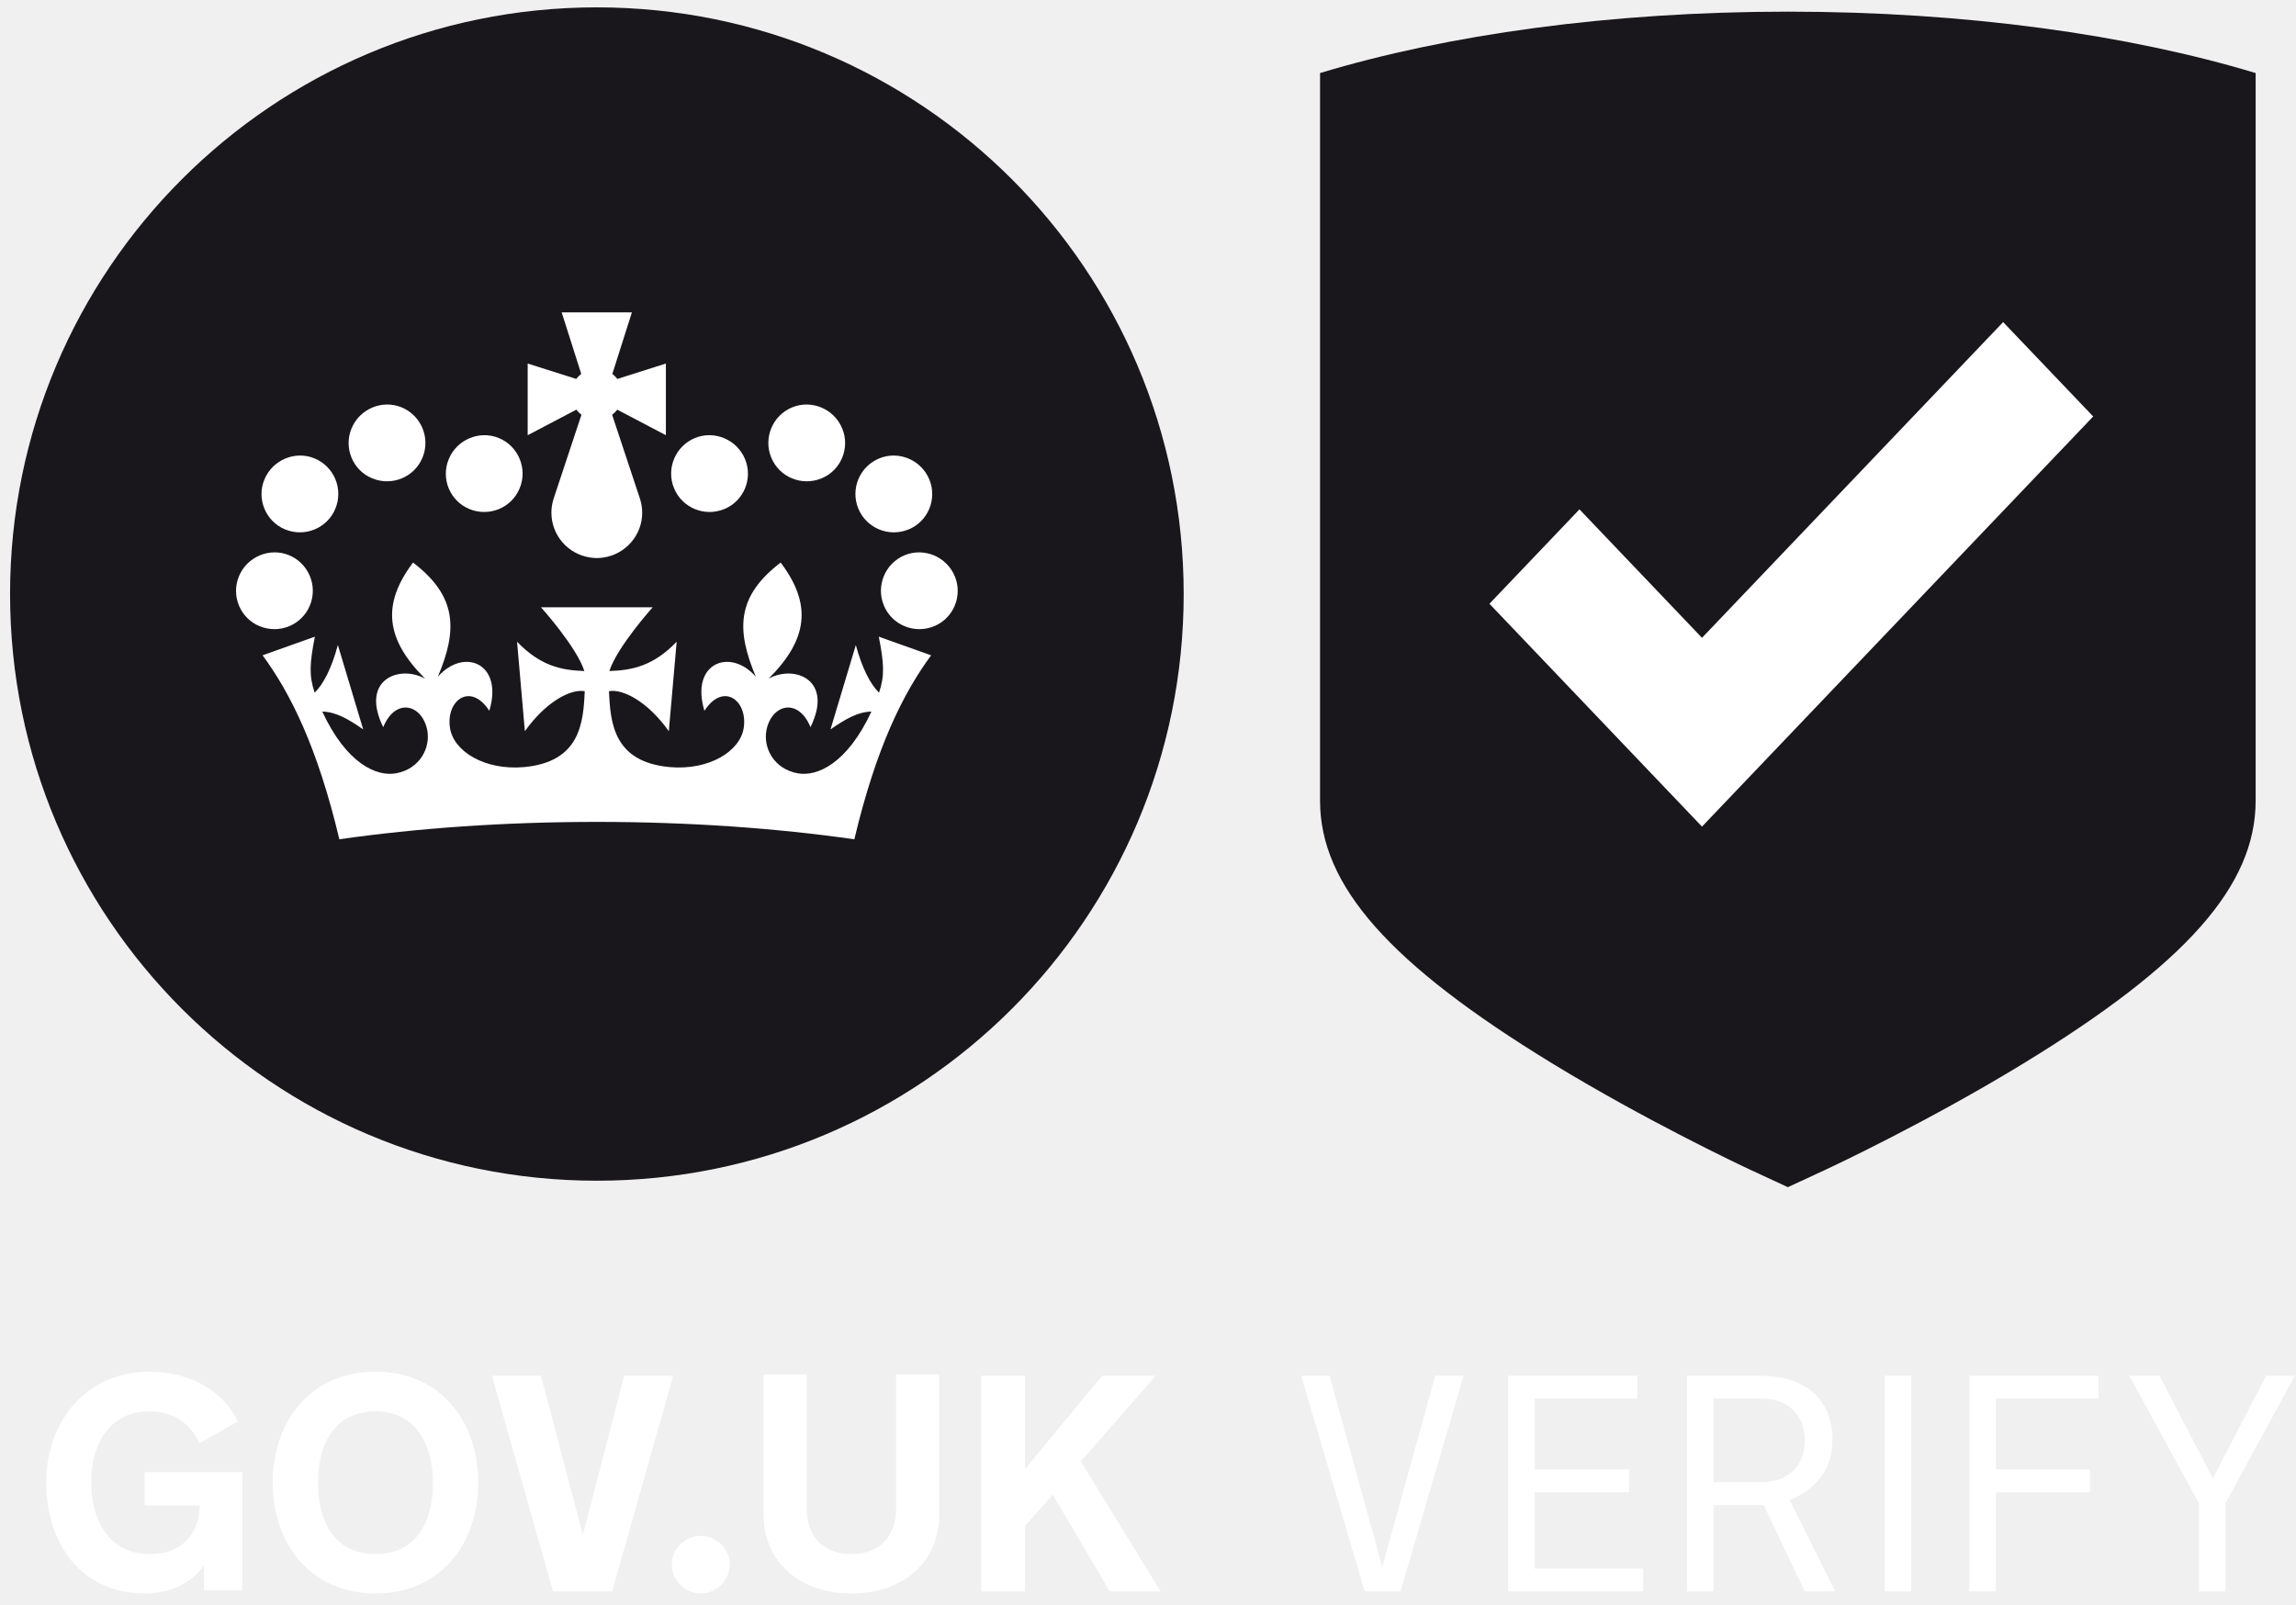
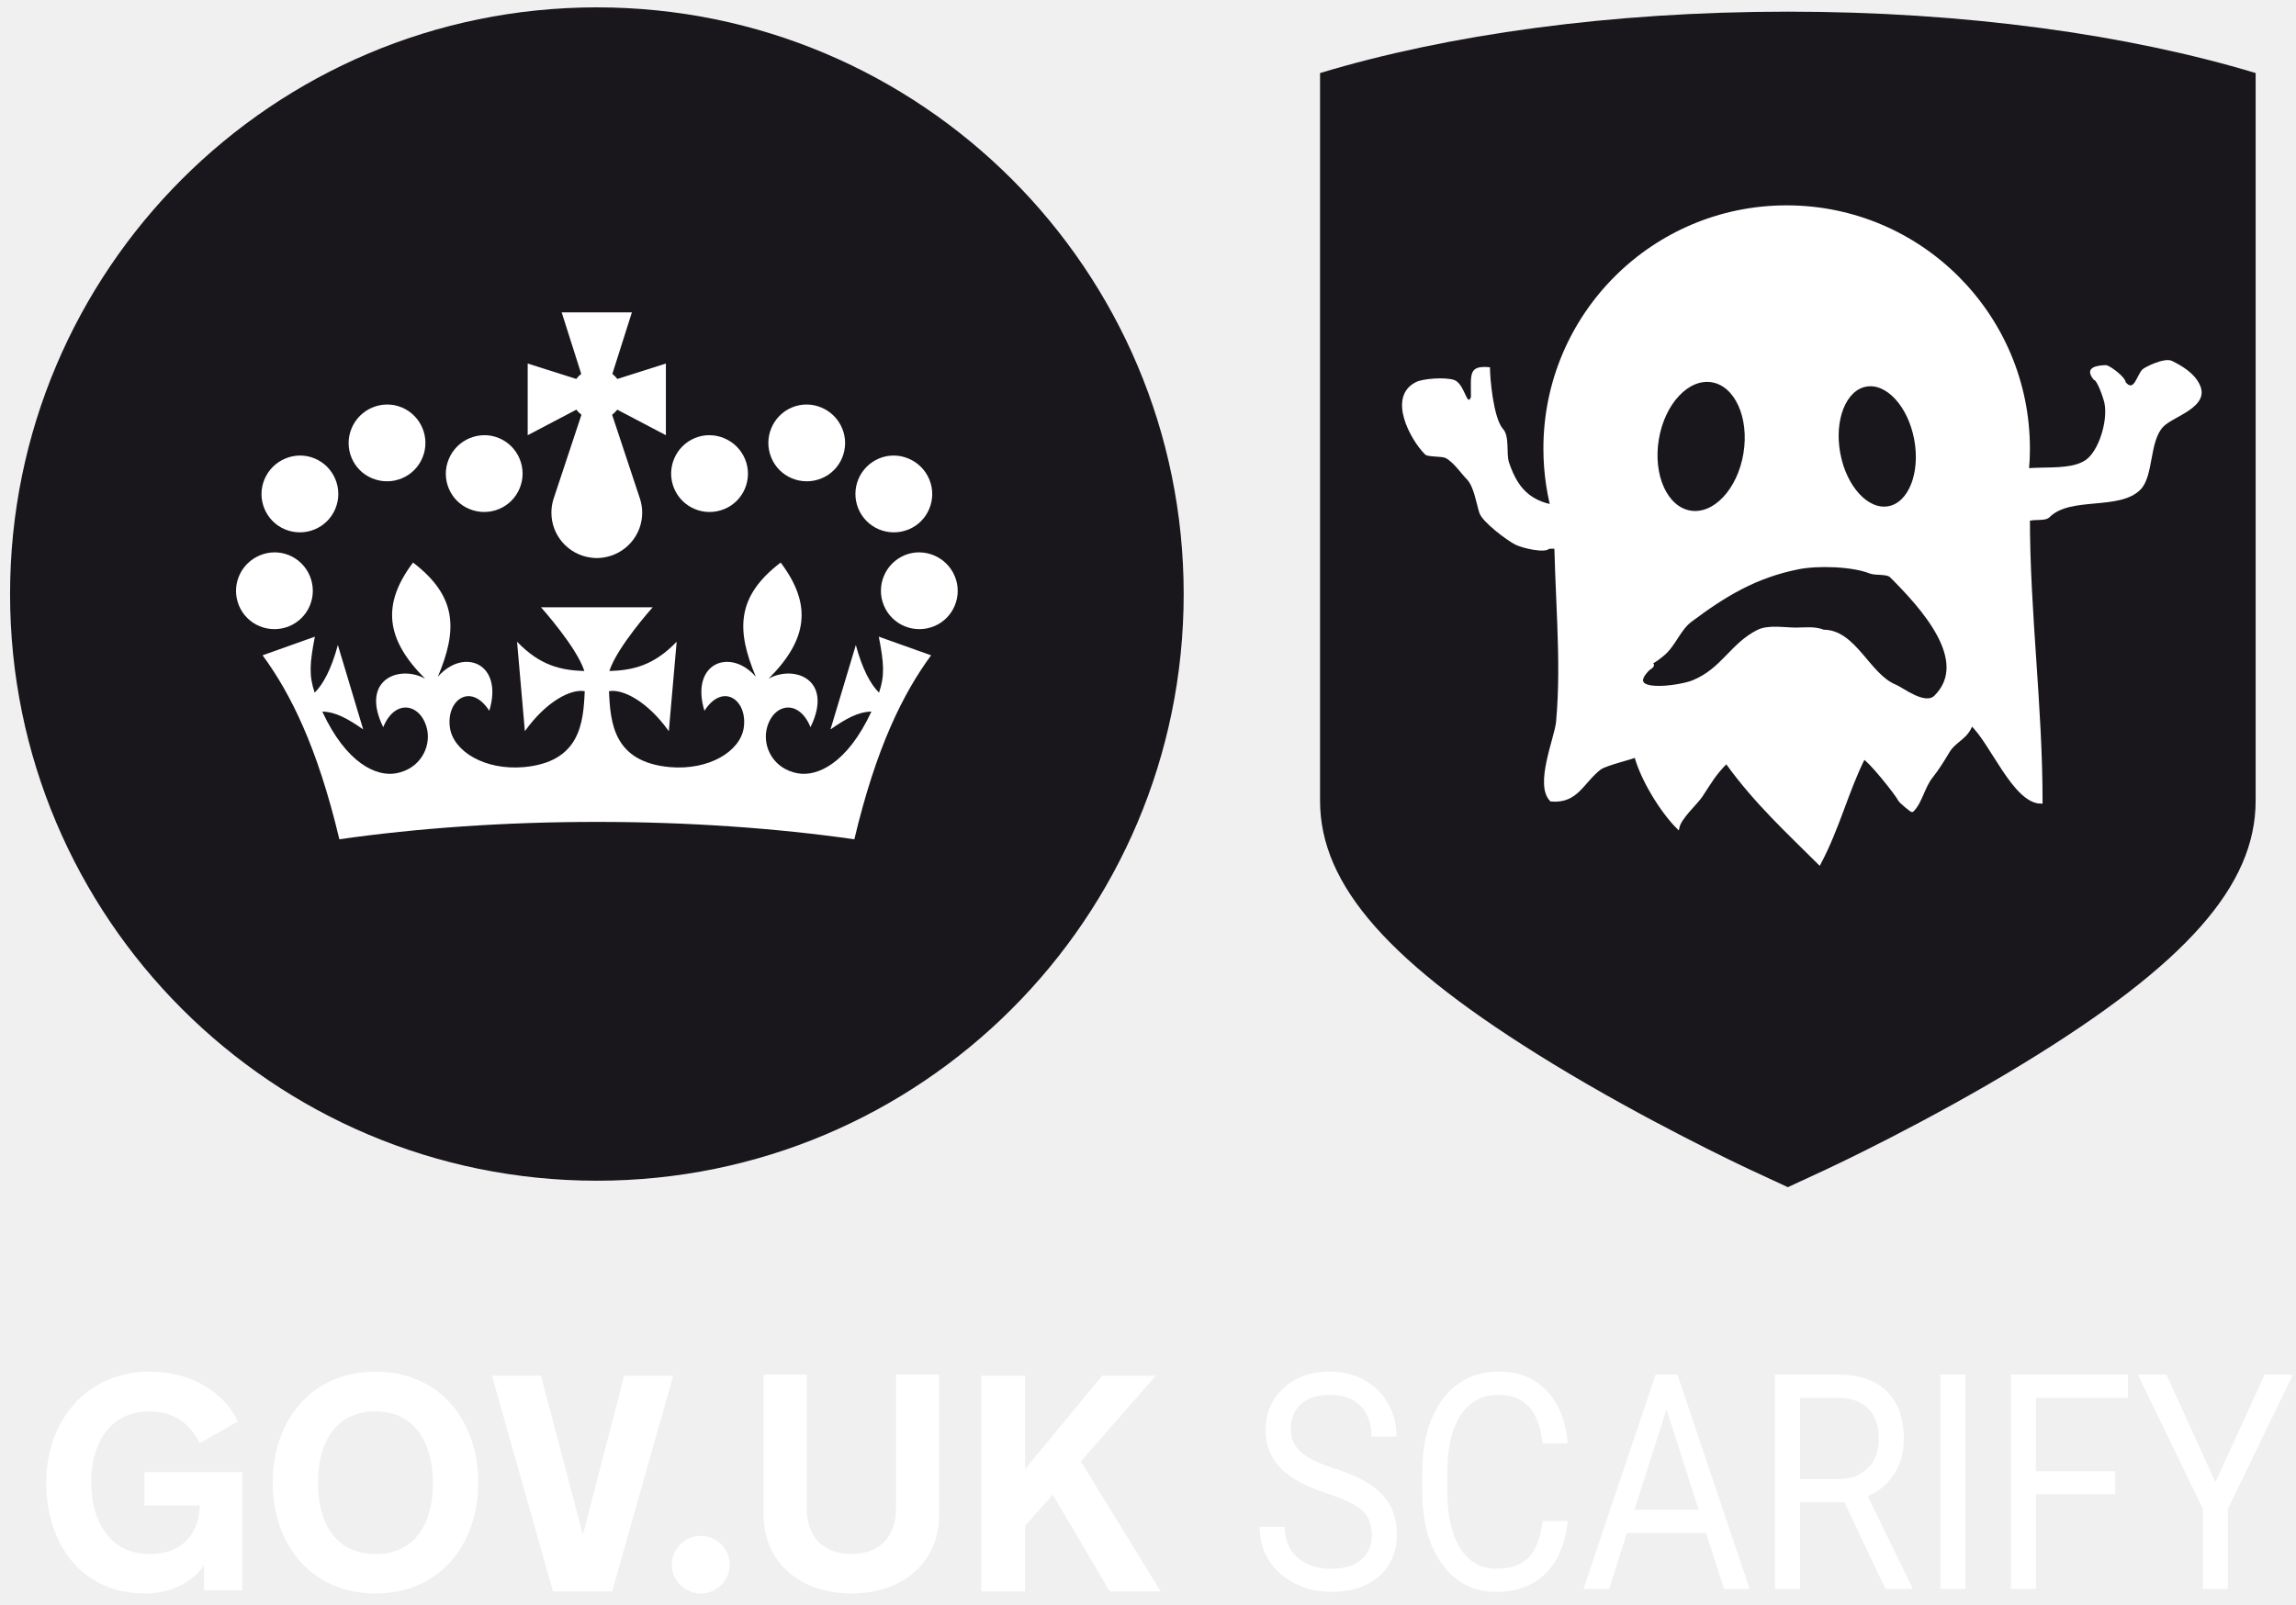
- <svg xmlns="http://www.w3.org/2000/svg" width="784" height="548" viewBox="0 0 784 548" version="1.1">
+ <svg xmlns="http://www.w3.org/2000/svg" width="784" height="548" viewBox="0 0 784 548">
  <g stroke="none" stroke-width="1" fill="none" fill-rule="evenodd">
    <g transform="translate(0.90625, 0.761982)">
      <path d="M202.9 402.5C313.57 402.5 403.28 312.79 403.28 202.13 403.28 91.46 313.57 1.75 202.9 1.75 92.24 1.75 2.53 91.46 2.53 202.13 2.53 312.79 92.24 402.5 202.9 402.5" fill="#19171C" />
      <path d="M126.19 162.61C132.94 165.4 140.61 162.21 143.36 155.54 146.13 148.87 142.96 141.14 136.21 138.36 129.58 135.64 121.88 138.88 119.13 145.58 116.37 152.23 119.55 159.9 126.19 162.61" fill="#FFFFFF" />
      <path d="M96.44 180.05C103.2 182.83 110.86 179.64 113.61 172.97 116.38 166.3 113.23 158.56 106.47 155.79 99.84 153.06 92.14 156.32 89.38 163 86.62 169.66 89.82 177.32 96.44 180.05" fill="#FFFFFF" />
      <path d="M87.74 213.11C94.5 215.89 102.17 212.71 104.91 206.02 107.68 199.37 104.51 191.63 97.76 188.85 91.14 186.14 83.43 189.38 80.68 196.07 77.92 202.72 81.12 210.39 87.74 213.11" fill="#FFFFFF" />
      <path d="M159.37 173.09C166.14 175.88 173.8 172.69 176.54 166.01 179.31 159.35 176.15 151.6 169.39 148.83 162.77 146.12 155.07 149.36 152.33 156.05 149.55 162.71 152.75 170.38 159.37 173.09" fill="#FFFFFF" />
      <path d="M279.63 162.61C272.87 165.4 265.2 162.21 262.46 155.54 259.69 148.87 262.85 141.14 269.6 138.36 276.23 135.64 283.93 138.88 286.68 145.58 289.43 152.23 286.25 159.9 279.63 162.61" fill="#FFFFFF" />
      <path d="M309.37 180.05C302.6 182.83 294.95 179.64 292.19 172.97 289.42 166.3 292.58 158.56 299.34 155.79 305.97 153.06 313.67 156.32 316.43 163 319.18 169.66 315.99 177.32 309.37 180.05" fill="#FFFFFF" />
      <path d="M318.07 213.11C311.32 215.89 303.65 212.71 300.9 206.02 298.13 199.37 301.29 191.63 308.04 188.85 314.67 186.14 322.37 189.38 325.13 196.07 327.89 202.72 324.69 210.39 318.07 213.11" fill="#FFFFFF" />
      <path d="M246.44 173.09C239.68 175.88 232.02 172.69 229.26 166.01 226.5 159.35 229.66 151.6 236.41 148.83 243.04 146.12 250.74 149.36 253.5 156.05 256.26 162.71 253.06 170.38 246.44 173.09" fill="#FFFFFF" />
      <path d="M209.84 139.19L209.87 139.16 226.47 147.88 226.47 123.4 209.9 128.66 209.84 128.6C209.38 128 208.84 127.45 208.23 126.98L208.19 126.94 214.86 105.93 202.87 105.93 190.89 105.93 197.57 126.94 197.52 126.98C196.92 127.45 196.37 128 195.91 128.6L195.86 128.66 179.28 123.4 179.28 147.88 195.88 139.16 195.93 139.19C196.41 139.83 196.99 140.41 197.64 140.89L188.1 169.66C188.09 169.69 188.08 169.74 188.07 169.76L188.06 169.8C187.62 171.23 187.38 172.76 187.38 174.34 187.38 182.12 193.12 188.55 200.6 189.65 200.71 189.66 200.82 189.68 200.93 189.7 201.57 189.78 202.22 189.84 202.87 189.84 203.54 189.84 204.19 189.78 204.82 189.7 204.93 189.68 205.04 189.66 205.16 189.65 212.63 188.55 218.38 182.12 218.38 174.34 218.38 172.76 218.13 171.23 217.69 169.8L217.68 169.76C217.67 169.74 217.66 169.69 217.65 169.66L208.11 140.89C208.76 140.41 209.34 139.83 209.84 139.19" fill="#FFFFFF" />
      <path d="M202.88 279.95C234.4 279.95 264.24 282.09 290.82 285.89 298.36 254.17 307.56 235.98 317.03 223.05L299.17 216.69C300.95 225.76 301.23 229.98 299.25 235.81 296.31 232.92 293.51 227.63 291.33 219.54L282.68 248.35C287.95 244.72 292 242.38 296.65 242.27 288.41 260.02 278.12 264.58 271.46 263.35 263.31 261.86 259.58 254.6 260.84 248.44 262.71 239.72 271.66 237.44 275.85 247.59 283.85 231.28 270.27 226.19 261.54 231.03 274.95 217.65 276.49 205.75 265.66 191.37 250.58 202.9 250.41 214.31 257.19 230.38 248.39 220.3 234.69 225.71 239.63 242 245.98 232.16 254.39 238.35 253.07 247.69 251.96 255.82 241.21 262.4 227.83 261.24 208.66 259.49 207.51 246.26 207.04 235.31 211.75 234.44 220.24 238.81 227.47 248.97L230.15 218.41C222.27 226.61 215.12 228.17 207.17 228.42 209.82 220.17 221.96 206.65 221.96 206.65L204.3 206.65 204.3 206.65 204.28 206.65 183.82 206.65C183.82 206.65 195.98 220.17 198.63 228.42 190.68 228.17 183.53 226.61 175.65 218.41L178.32 248.97C185.56 238.81 194.04 234.44 198.76 235.31 198.28 246.26 197.14 259.49 177.96 261.24 164.58 262.4 153.84 255.82 152.72 247.69 151.41 238.35 159.81 232.16 166.17 242 171.11 225.71 157.41 220.3 148.6 230.38 155.39 214.31 155.21 202.9 140.13 191.37 129.3 205.75 130.85 217.65 144.25 231.03 135.52 226.19 121.95 231.28 129.95 247.59 134.13 237.44 143.08 239.72 144.96 248.44 146.22 254.6 142.47 261.86 134.34 263.35 127.67 264.58 117.38 260.02 109.14 242.27 113.78 242.38 117.85 244.72 123.11 248.35L114.46 219.54C112.28 227.63 109.49 232.92 106.54 235.81 104.56 229.98 104.84 225.76 106.61 216.69L88.76 223.05C98.24 235.98 107.42 254.17 114.97 285.88 141.55 282.09 171.37 279.95 202.88 279.95" fill="#FFFFFF" />
      <path d="M67.29 513.38L48.45 513.38 48.45 502.02 81.81 502.02 81.81 542.42 68.76 542.42 68.76 533.8C64.97 539.48 57.71 543.48 48.56 543.48 27.09 543.48 14.88 526.75 14.88 505.6 14.88 484.45 28.67 467.72 50.13 467.72 64.13 467.72 75.49 474.45 80.33 484.76L67.29 492.13C64.13 485.82 58.87 481.29 50.03 481.29 36.45 481.29 30.25 492.66 30.25 505.07L30.25 505.81C30.25 518.33 36.35 530.01 50.13 530.01 64.02 530.01 67.29 519.7 67.29 513.38" fill="#FFFFFF" />
      <path d="M127.36 543.48C105.38 543.48 92.22 526.75 92.22 505.6 92.22 484.45 105.38 467.72 127.36 467.72 149.25 467.72 162.4 484.45 162.4 505.6 162.4 526.75 149.25 543.48 127.36 543.48M127.36 481.29C113.89 481.29 107.69 491.6 107.69 505.49L107.69 505.81C107.69 519.7 113.89 530.01 127.36 530.01 140.72 530.01 146.93 519.7 146.93 505.81 146.93 492.34 140.94 481.29 127.36 481.29" fill="#FFFFFF" />
    </g>
    <path d="M188.82 543.54L167.99 469.88 184.72 469.88 199.03 524.18 213.13 469.88 229.86 469.88 209.03 543.54 188.82 543.54Z" fill="#FFFFFF" />
    <g transform="translate(229.041, 466.6709)" fill="#FFFFFF">
      <path d="M10.23 57.89C15.6 57.89 20.12 62.31 20.12 67.68 20.12 73.15 15.6 77.57 10.23 77.57 4.87 77.57 0.34 73.15 0.34 67.68 0.34 62.31 4.87 57.89 10.23 57.89" />
      <path d="M76.94 48.42L76.94 2.76 91.67 2.76 91.67 50.63C91.67 67.04 79.05 77.57 61.69 77.57 44.32 77.57 31.7 67.04 31.7 50.63L31.7 2.76 46.43 2.76 46.43 48.42C46.43 59.15 53.06 64.1 61.69 64.1 70.31 64.1 76.94 59.15 76.94 48.42" />
    </g>
    <path d="M335.08 469.88L350.01 469.88 350.01 501.77 376.32 469.88 394.63 469.88 369.06 499.14 396.31 543.54 378.95 543.54 359.49 510.5 350.01 521.13 350.01 543.54 335.08 543.54 335.08 469.88Z" fill="#FFFFFF" />
-     <path d="M466 543.54L444.32 469.88 454 469.88 471.99 535.12 490.09 469.88 499.77 469.88 478.2 543.54 466 543.54Z" fill="#FFFFFF" />
-     <path d="M515.01 469.88L559.1 469.88 559.1 477.67 524.06 477.67 524.06 501.87 556.26 501.87 556.26 509.66 524.06 509.66 524.06 535.75 561.1 535.75 561.1 543.54 515.01 543.54 515.01 469.88Z" fill="#FFFFFF" />
-     <path d="M576.06 469.88L601.21 469.88C614.89 469.88 625.73 476.62 625.73 491.87 625.73 501.24 620.57 508.61 611.1 512.29L626.67 543.54 616.26 543.54 602.26 514.08 585.11 514.08 585.11 543.54 576.06 543.54 576.06 469.88ZM601.74 506.19C610.15 506.19 616.26 501.03 616.26 492.09 616.26 482.93 610.15 477.67 601.74 477.67L585.11 477.67 585.11 506.19 601.74 506.19Z" fill="#FFFFFF" />
-     <path d="M643.54 469.88L652.59 469.88 652.59 543.54 643.54 543.54 643.54 469.88Z" fill="#FFFFFF" />
-     <path d="M672.46 469.88L716.55 469.88 716.55 477.67 681.51 477.67 681.51 501.87 713.71 501.87 713.71 509.66 681.51 509.66 681.51 543.54 672.46 543.54 672.46 469.88Z" fill="#FFFFFF" />
-     <path d="M773.8 469.88L783.59 469.88 759.91 513.44 759.91 543.54 750.86 543.54 750.86 513.44 727.08 469.88 737.39 469.88 755.6 504.92 773.8 469.88Z" fill="#FFFFFF" />
    <path d="M610.49 3.98C549.8 3.98 494.14 11.85 450.75 24.95L450.75 49.51 450.75 166.28 450.75 273.49C450.75 302.45 474.48 329.29 530.1 363.24 561.74 382.55 593.76 397.7 597.46 399.43L610.49 405.47 623.5 399.44C624.88 398.8 657.84 383.41 690.88 363.24 746.49 329.29 770.22 302.45 770.22 273.49L770.22 166.28 770.22 49.53 770.22 24.95C726.82 11.85 671.17 3.98 610.49 3.98" fill="#19171C" />
-     <path d="M684 110.01L581.17 217.84 539.33 173.97 508.59 206.21 581.17 282.32 714.75 142.24 684 110.01Z" fill="#FFFFFF" />
+     <path d="M 531.12 177.407 C 531.174 202.555 533.849 224.473 531.84 246.577 C 531.347 252.005 524.421 268 529.677 273.256 C 538.515 273.977 540.233 267.129 546.261 262.44 C 548.244 260.898 558.52 258.585 558.52 258.114 C 560.748 266.373 567.439 277.128 572.941 282.63 C 573.662 279.188 579.141 274.41 580.873 271.814 C 583.945 267.206 585.25 264.552 589.525 260.277 C 599.56 274.247 610.738 284.373 621.252 294.888 C 627.769 282.576 630.648 270.327 636.394 258.835 C 638.135 259.345 647.498 270.948 648.653 273.256 C 648.914 273.78 652.763 277.078 652.979 276.861 C 655.937 273.903 656.749 268.723 659.469 265.324 C 661.648 262.6 663.469 259.618 665.237 256.671 C 667.539 252.834 671.565 252.108 673.169 247.298 C 679.954 253.361 687.805 273.977 696.964 273.977 C 696.964 240.804 692.637 209.564 692.637 176.633 C 692.637 174.23 692.637 172.547 692.637 170.865 C 692.637 169.609 692.079 168.969 691.181 168.72 C 692.138 163.693 692.638 158.504 692.638 153.199 C 692.638 107.601 655.674 70.637 610.076 70.637 C 564.478 70.637 527.514 107.601 527.514 153.199 C 527.514 161.623 528.775 169.752 531.12 177.407 Z M 595.811 154.953 C 593.76 167.329 585.41 176.253 577.16 174.886 C 568.91 173.519 563.884 162.379 565.934 150.003 C 567.985 137.627 576.335 128.702 584.585 130.069 C 592.836 131.436 597.861 142.577 595.811 154.953 Z M 654.128 150.034 C 656.278 161.584 652.149 172.039 644.906 173.387 C 637.663 174.736 630.048 166.466 627.899 154.917 C 625.749 143.367 629.878 132.912 637.121 131.564 C 644.364 130.216 651.979 138.485 654.128 150.034 Z M 563.567 226.387 C 564.288 226.387 566.711 224.488 567.893 223.503 C 571.727 220.308 573.365 214.892 577.267 211.966 C 589.039 203.137 599.515 196.844 614.042 193.939 C 620.771 192.593 632.551 192.978 638.558 195.381 C 640.502 196.159 644.36 195.415 645.768 196.823 C 656.249 207.304 673.13 225.705 660.911 237.924 C 657.315 241.519 649.565 235.26 647.21 234.318 C 638.059 230.658 633.364 215.571 622.694 215.571 C 619.461 214.315 616.103 214.85 613.32 214.85 C 609.436 214.85 603.841 213.821 600.341 215.571 C 591.183 220.15 588.206 228.789 577.988 232.876 C 573.388 234.716 553.941 237.455 562.846 228.55 C 563.567 228.013 564.288 227.645 564.288 227.108 Z" style="stroke: rgb(255, 255, 255); fill: rgb(255, 255, 255);" />
+     <path d="M 535.446 173.028 C 523.867 172.307 518.662 168.106 515.256 157.886 C 514.256 154.887 515.584 148.84 513.093 146.349 C 509.9 142.436 508.766 129.11 508.766 125.438 C 501.341 124.717 502.277 127.755 502.277 135.533 C 500.977 139.429 500.139 130.974 496.508 129.764 C 493.474 128.753 485.944 129.278 483.529 130.485 C 473.436 135.532 481.746 150.334 486.413 155.001 C 487.134 156.251 492.119 155.691 493.624 156.444 C 496.29 157.777 499.082 161.901 500.834 163.654 C 503.315 166.134 504.124 172.082 505.161 175.191 C 506.226 178.388 514.739 184.667 517.419 186.007 C 519.912 187.254 527.431 188.975 528.956 187.449 C 529.061 187.344 532.561 187.449 532.561 187.449 C 538.507 187.449 536.888 184.232 536.888 179.518 C 536.888 177.595 536.888 176.393 536.888 175.191 Z" style="fill: rgb(255, 255, 255); stroke: rgba(0, 0, 0, 0);" />
+     <path d="M 582.315 165.096 Z" style="stroke: black; fill: rgb(255, 255, 255);" />
+     <path d="M 686.869 180.239 C 686.148 177.392 678.044 167.432 681.821 163.654 C 688.687 156.789 704.516 162.225 712.106 157.165 C 716.581 154.181 719.824 143.836 718.596 137.696 C 718.251 135.973 716.09 129.764 714.99 129.764 C 711.175 125.228 716.64 124.717 719.317 124.717 C 721.376 125.438 725.806 129.045 725.806 130.485 C 728.695 134.096 729.592 128.142 731.575 126.159 C 732.296 125.438 739.082 121.981 741.67 123.275 C 744.986 124.933 749.065 127.25 751.044 131.206 C 754.928 138.975 742.363 142.051 738.786 145.628 C 733.813 150.6 735.502 162.612 730.854 167.26 C 723.659 174.455 707.01 169.472 699.848 176.633 C 698.009 178.473 693.322 176.67 691.195 178.797 C 690.474 179.871 688.665 180.239 687.59 180.239 Z" style="fill: rgb(255, 255, 255); stroke: rgba(0, 0, 0, 0);" />
+     <path d="M 1269.569 1381.006 C 1261.282 1378.626 1255.252 1375.699 1251.479 1372.226 C 1247.712 1368.759 1245.829 1364.476 1245.829 1359.376 C 1245.829 1353.609 1248.132 1348.843 1252.739 1345.076 C 1257.352 1341.303 1263.346 1339.416 1270.719 1339.416 C 1275.752 1339.416 1280.239 1340.386 1284.179 1342.326 C 1288.112 1344.273 1291.162 1346.956 1293.329 1350.376 C 1295.489 1353.796 1296.569 1357.536 1296.569 1361.596 L 1286.869 1361.596 C 1286.869 1357.169 1285.459 1353.689 1282.639 1351.156 C 1279.826 1348.623 1275.852 1347.356 1270.719 1347.356 C 1265.959 1347.356 1262.246 1348.406 1259.579 1350.506 C 1256.912 1352.599 1255.579 1355.506 1255.579 1359.226 C 1255.579 1362.213 1256.846 1364.736 1259.379 1366.796 C 1261.912 1368.863 1266.222 1370.749 1272.309 1372.456 C 1278.389 1374.163 1283.149 1376.049 1286.589 1378.116 C 1290.022 1380.176 1292.569 1382.583 1294.229 1385.336 C 1295.889 1388.083 1296.719 1391.316 1296.719 1395.036 C 1296.719 1400.969 1294.406 1405.723 1289.779 1409.296 C 1285.152 1412.869 1278.966 1414.656 1271.219 1414.656 C 1266.192 1414.656 1261.499 1413.689 1257.139 1411.756 C 1252.779 1409.829 1249.419 1407.189 1247.059 1403.836 C 1244.692 1400.483 1243.509 1396.679 1243.509 1392.426 L 1253.219 1392.426 C 1253.219 1396.853 1254.852 1400.346 1258.119 1402.906 C 1261.392 1405.473 1265.759 1406.756 1271.219 1406.756 C 1276.319 1406.756 1280.226 1405.716 1282.939 1403.636 C 1285.659 1401.556 1287.019 1398.723 1287.019 1395.136 C 1287.019 1391.549 1285.759 1388.776 1283.239 1386.816 C 1280.726 1384.856 1276.169 1382.919 1269.569 1381.006 ZM 1362.953 1390.406 C 1362.052 1398.153 1359.196 1404.129 1354.383 1408.336 C 1349.569 1412.549 1343.172 1414.656 1335.193 1414.656 C 1326.546 1414.656 1319.616 1411.553 1314.403 1405.346 C 1309.182 1399.146 1306.573 1390.849 1306.573 1380.456 L 1306.573 1373.416 C 1306.573 1366.609 1307.789 1360.623 1310.223 1355.456 C 1312.656 1350.296 1316.103 1346.333 1320.563 1343.566 C 1325.023 1340.799 1330.186 1339.416 1336.052 1339.416 C 1343.826 1339.416 1350.063 1341.586 1354.763 1345.926 C 1359.456 1350.266 1362.186 1356.276 1362.953 1363.956 L 1353.253 1363.956 C 1352.412 1358.123 1350.593 1353.899 1347.792 1351.286 C 1344.993 1348.666 1341.079 1347.356 1336.052 1347.356 C 1329.879 1347.356 1325.042 1349.636 1321.542 1354.196 C 1318.036 1358.756 1316.282 1365.246 1316.282 1373.666 L 1316.282 1380.756 C 1316.282 1388.703 1317.943 1395.023 1321.263 1399.716 C 1324.583 1404.409 1329.226 1406.756 1335.193 1406.756 C 1340.559 1406.756 1344.676 1405.539 1347.542 1403.106 C 1350.409 1400.679 1352.313 1396.446 1353.253 1390.406 L 1362.953 1390.406 ZM 1416.57 1394.536 L 1385.89 1394.536 L 1379 1413.646 L 1369.04 1413.646 L 1397 1340.416 L 1405.45 1340.416 L 1433.46 1413.646 L 1423.56 1413.646 L 1416.57 1394.536 M 1388.8 1386.586 L 1413.7 1386.586 L 1401.23 1352.336 L 1388.8 1386.586 ZM 1470.179 1384.026 L 1452.979 1384.026 L 1452.979 1413.646 L 1443.269 1413.646 L 1443.269 1340.416 L 1467.509 1340.416 C 1475.755 1340.416 1482.102 1342.296 1486.549 1346.056 C 1490.989 1349.809 1493.209 1355.273 1493.209 1362.446 C 1493.209 1367.006 1491.975 1370.979 1489.509 1374.366 C 1487.049 1377.753 1483.622 1380.286 1479.229 1381.966 L 1496.429 1413.046 L 1496.429 1413.646 L 1486.069 1413.646 L 1470.179 1384.026 M 1452.979 1376.126 L 1467.809 1376.126 C 1472.602 1376.126 1476.416 1374.886 1479.249 1372.406 C 1482.082 1369.926 1483.499 1366.606 1483.499 1362.446 C 1483.499 1357.919 1482.152 1354.449 1479.459 1352.036 C 1476.759 1349.623 1472.859 1348.399 1467.759 1348.366 L 1452.979 1348.366 L 1452.979 1376.126 ZM 1517.096 1413.646 L 1507.436 1413.646 L 1507.436 1340.416 L 1517.096 1340.416 L 1517.096 1413.646 ZM 1575.128 1381.306 L 1544.408 1381.306 L 1544.408 1413.646 L 1534.748 1413.646 L 1534.748 1340.416 L 1580.108 1340.416 L 1580.108 1348.366 L 1544.408 1348.366 L 1544.408 1373.416 L 1575.128 1373.416 L 1575.128 1381.306 ZM 1614.007 1377.186 L 1633.117 1340.416 L 1644.077 1340.416 L 1618.837 1386.336 L 1618.837 1413.646 L 1609.177 1413.646 L 1609.177 1386.336 L 1583.927 1340.416 L 1594.997 1340.416 L 1614.007 1377.186 Z" transform="matrix(0.880874, 0, 0, 1.000001, -665.2563, -870.9622)" style="fill: rgb(255, 255, 255); white-space: pre;" />
  </g>
</svg>
